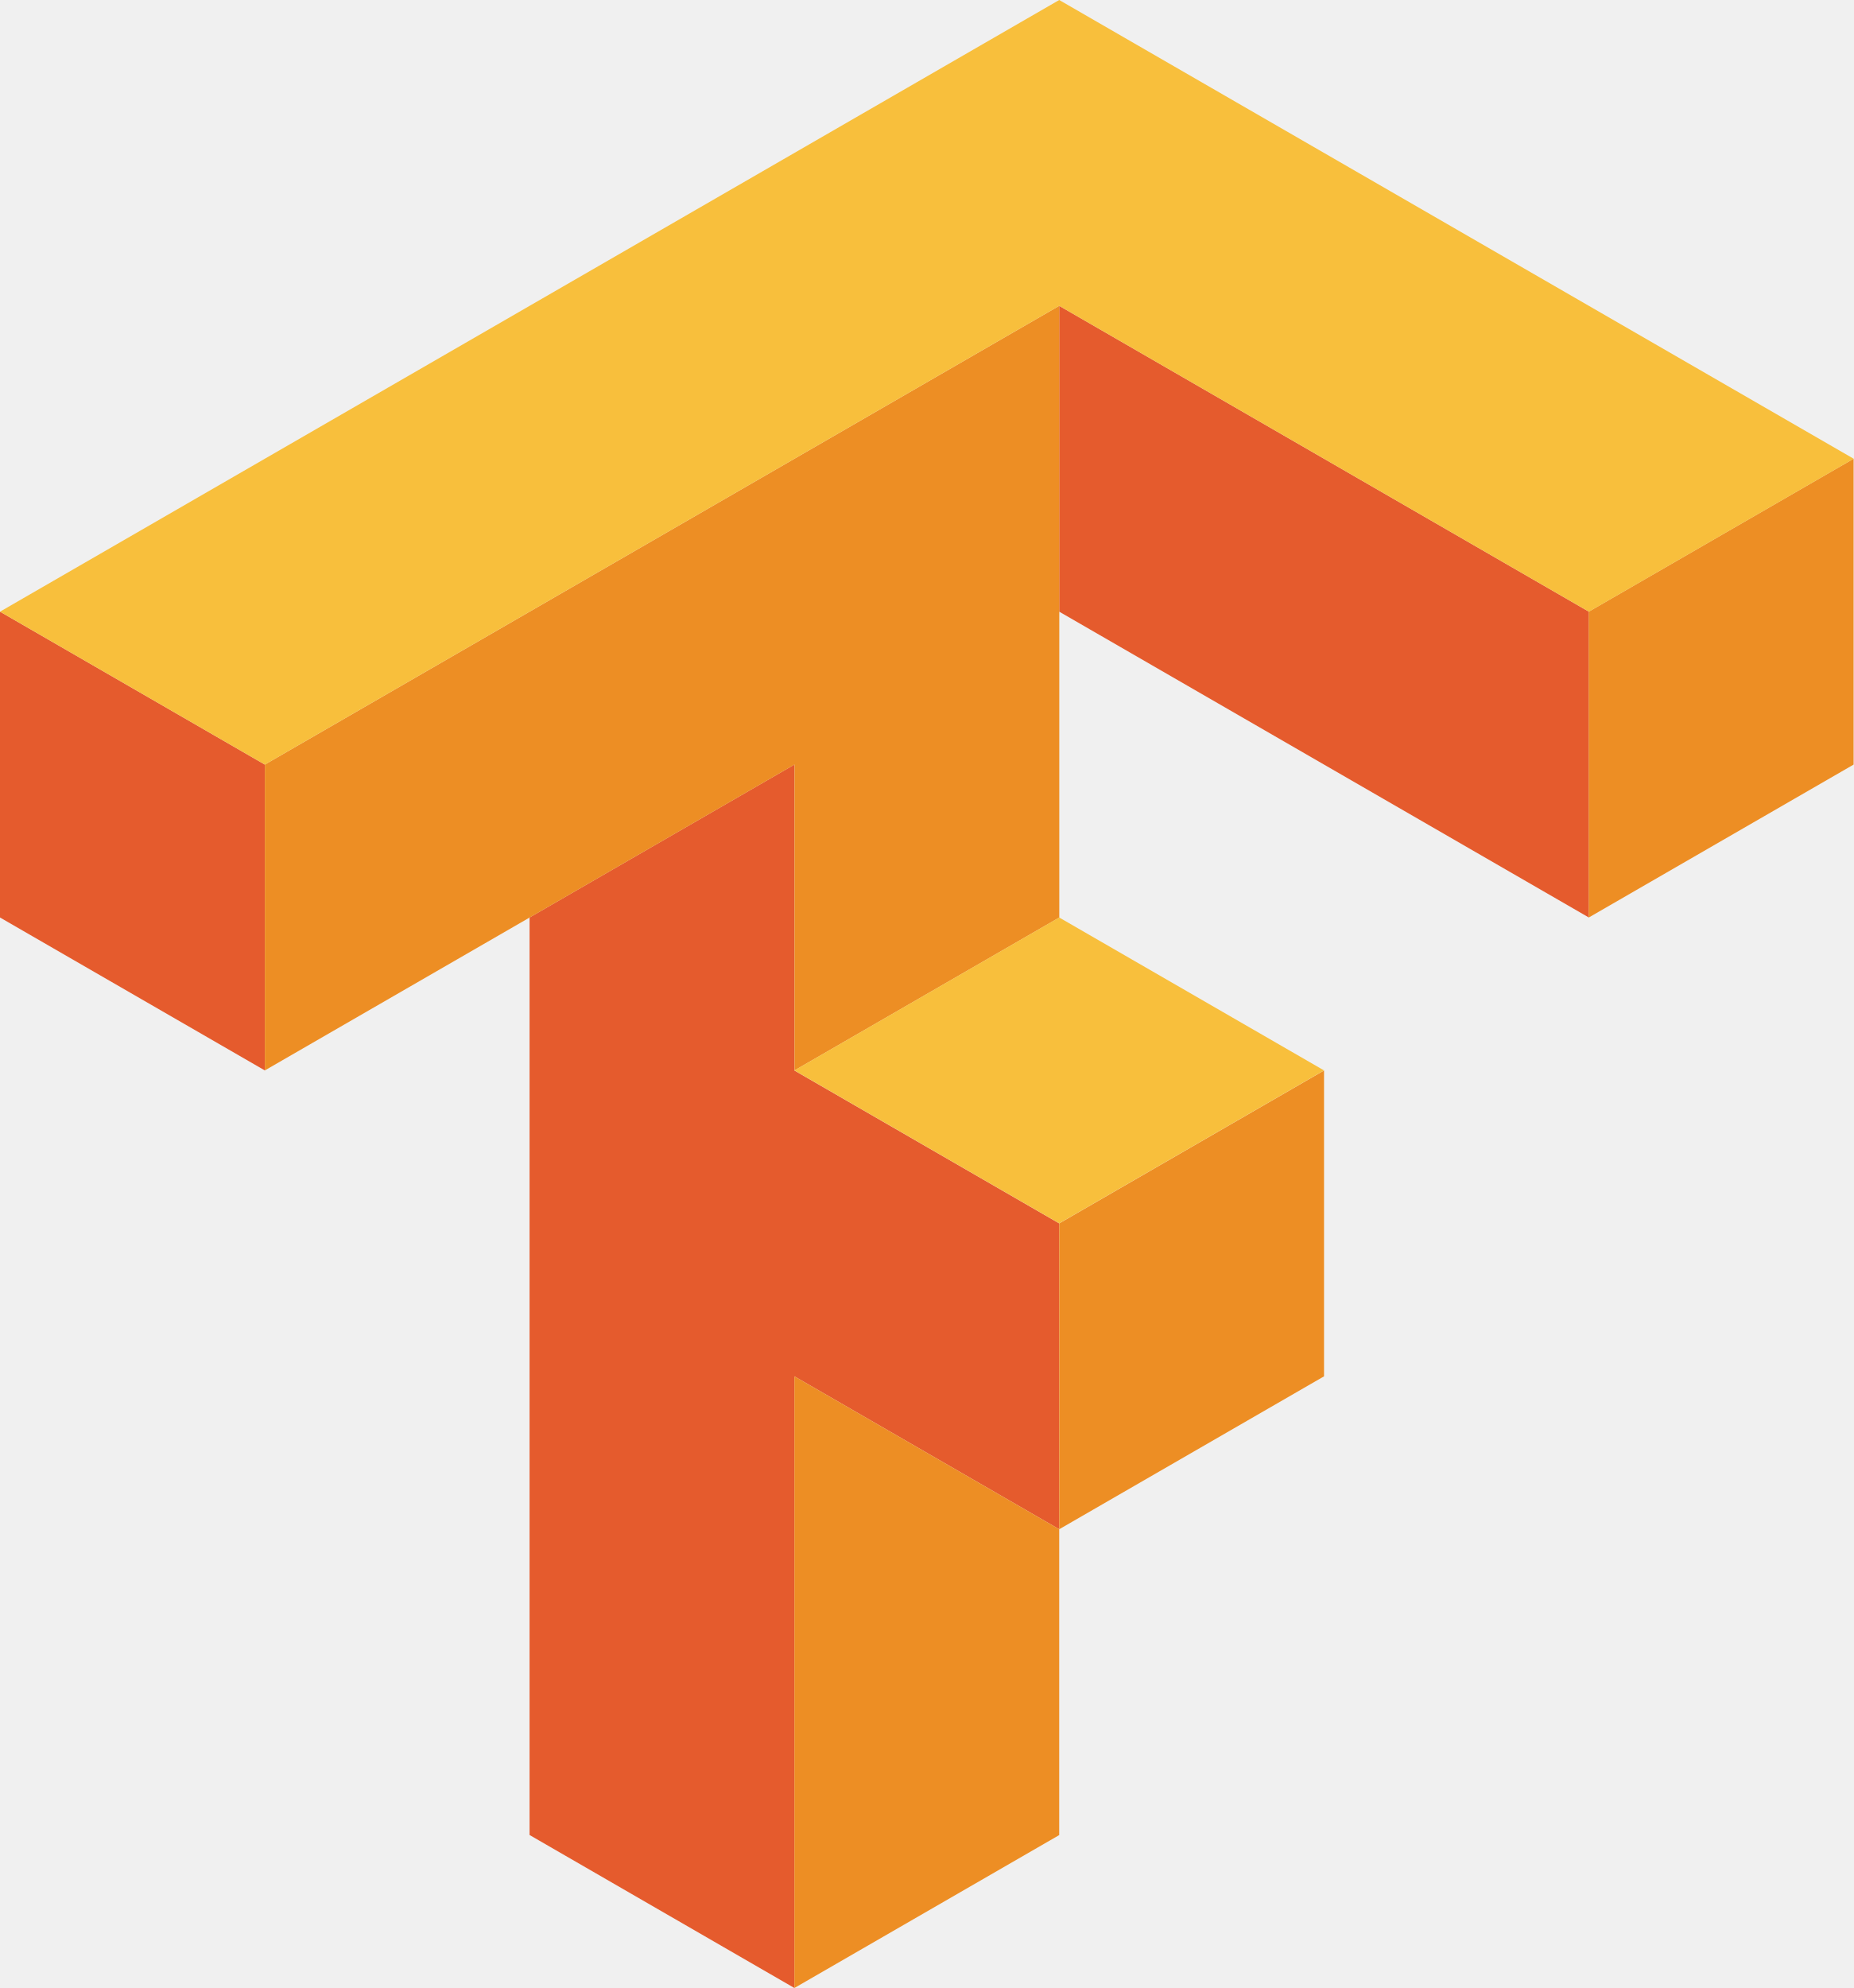
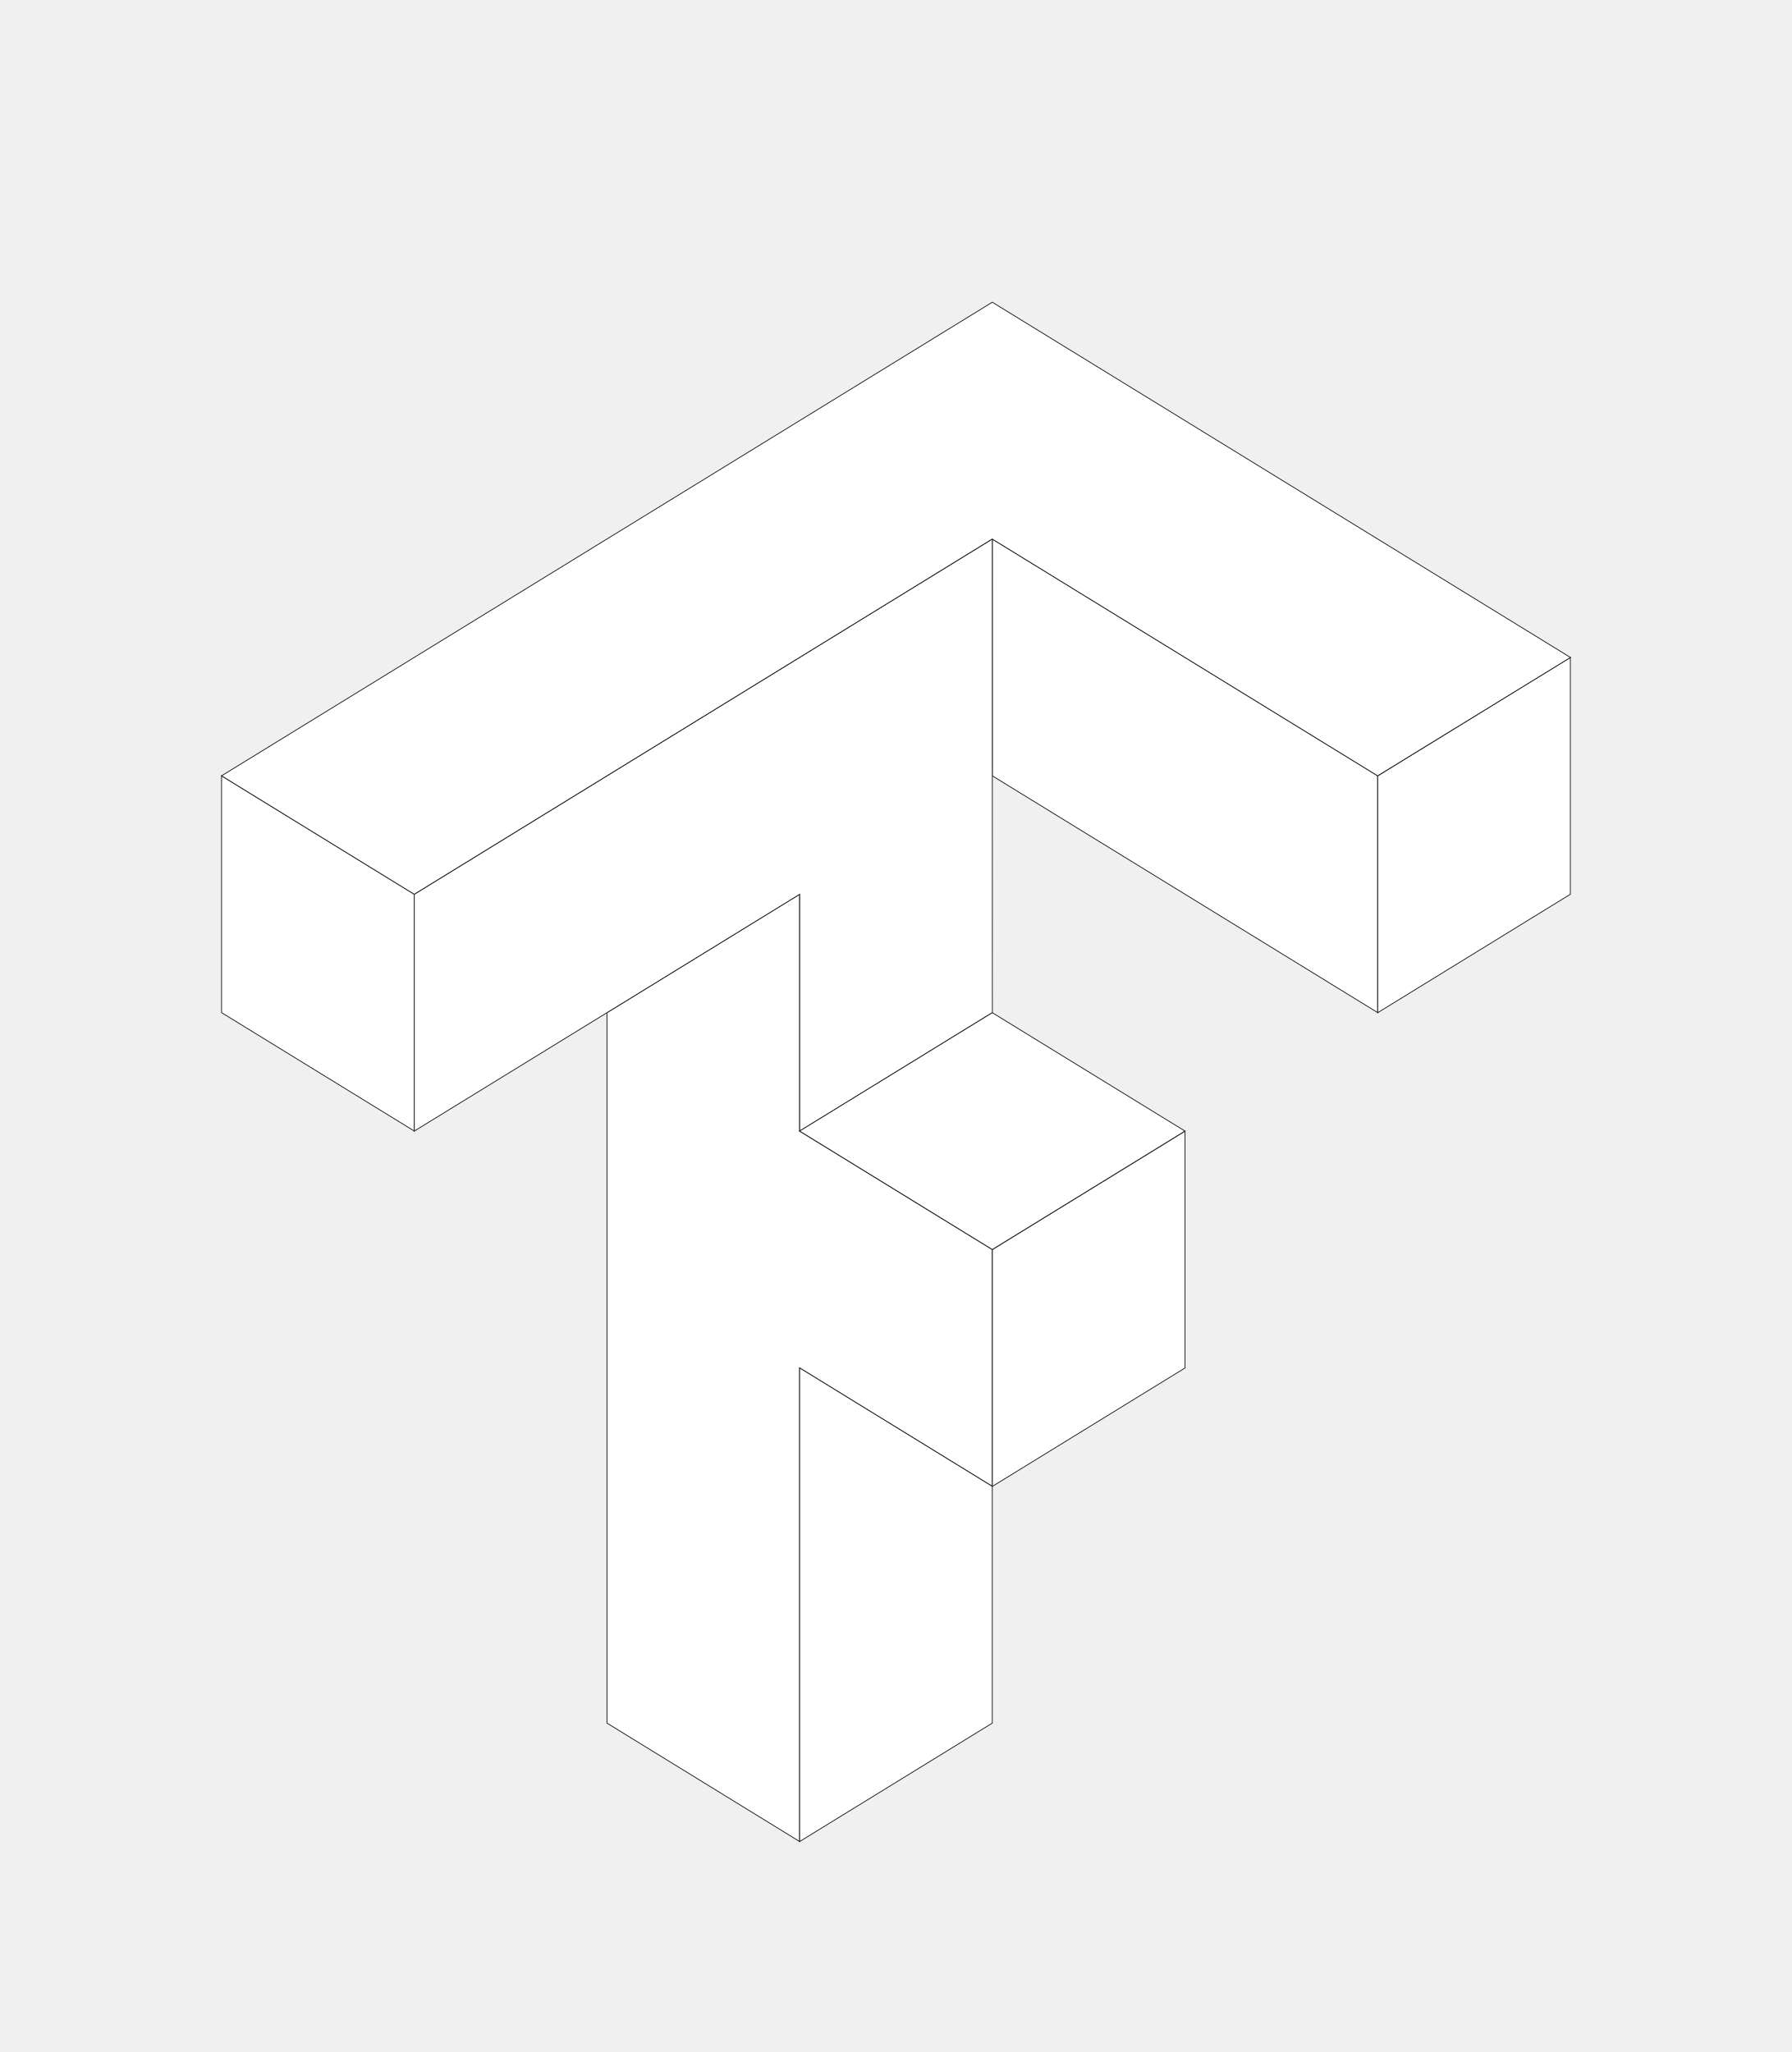
- <svg xmlns="http://www.w3.org/2000/svg" enable-background="new 0 0 2331.5 2500" viewBox="0 0 2331.5 2500">
-   <path d="m1332.3 384.6v384.6l666.2 384.6v-384.6zm-1332.3 384.6v384.6l333.1 192.3v-384.6zm999.2 192.3-333.1 192.3v1153.8l333.1 192.4v-769.2l333.1 192.3v-384.6l-333.1-192.3z" fill="#e55b2d" />
-   <path d="m1332.3 384.6-999.2 576.9v384.6l666.2-384.6v384.6l333.1-192.3v-769.2zm999.2 192.3-333.1 192.3v384.6l333.1-192.3zm-666.1 769.3-333.1 192.3v384.6l333.1-192.3zm-333.1 576.9-333.1-192.3v769.2l333.1-192.3z" fill="#ed8e24" />
-   <path d="m1332.3 0-1332.3 769.2 333.1 192.3 999.2-576.9 666.2 384.6 333.1-192.3zm0 1153.8-333.1 192.3 333.1 192.3 333.1-192.3z" fill="#f8bf3c" />
+ <svg xmlns="http://www.w3.org/2000/svg" version="1.1" id="Layer_1" x="0px" y="0px" viewBox="0 0 2183 2500" style="enable-background:new 0 0 2183 2500;" xml:space="preserve">
+   <style type="text/css">
+ 	.st0{fill:#FFFFFF;stroke:#231F20;stroke-miterlimit:10;}
+ </style>
+   <path class="st0" d="M1208.8,656.7v288.5l469.5,288.5V945.2L1208.8,656.7z M269.9,945.2v288.5L504.7,1378v-288.5L269.9,945.2z   M974.1,1089.5l-234.7,144.3v865.5l234.7,144.3v-577l234.7,144.3v-288.5l-234.7-144.3L974.1,1089.5z" />
+   <path class="st0" d="M1208.8,656.7l-704.1,432.8V1378l469.5-288.5V1378l234.7-144.3L1208.8,656.7L1208.8,656.7z M1913,801  l-234.7,144.3v288.5l234.7-144.3V801z M1443.6,1378.1l-234.7,144.3v288.5l234.7-144.3V1378.1z M1208.8,1810.9l-234.7-144.3v577  l234.7-144.3V1810.9z" />
+   <path class="st0" d="M1208.8,368.2l-938.9,577l234.7,144.3l704.1-432.8l469.5,288.5L1913.1,801L1208.8,368.2z M1208.8,1233.8  L974.1,1378l234.7,144.3l234.7-144.3L1208.8,1233.8z" />
</svg>
